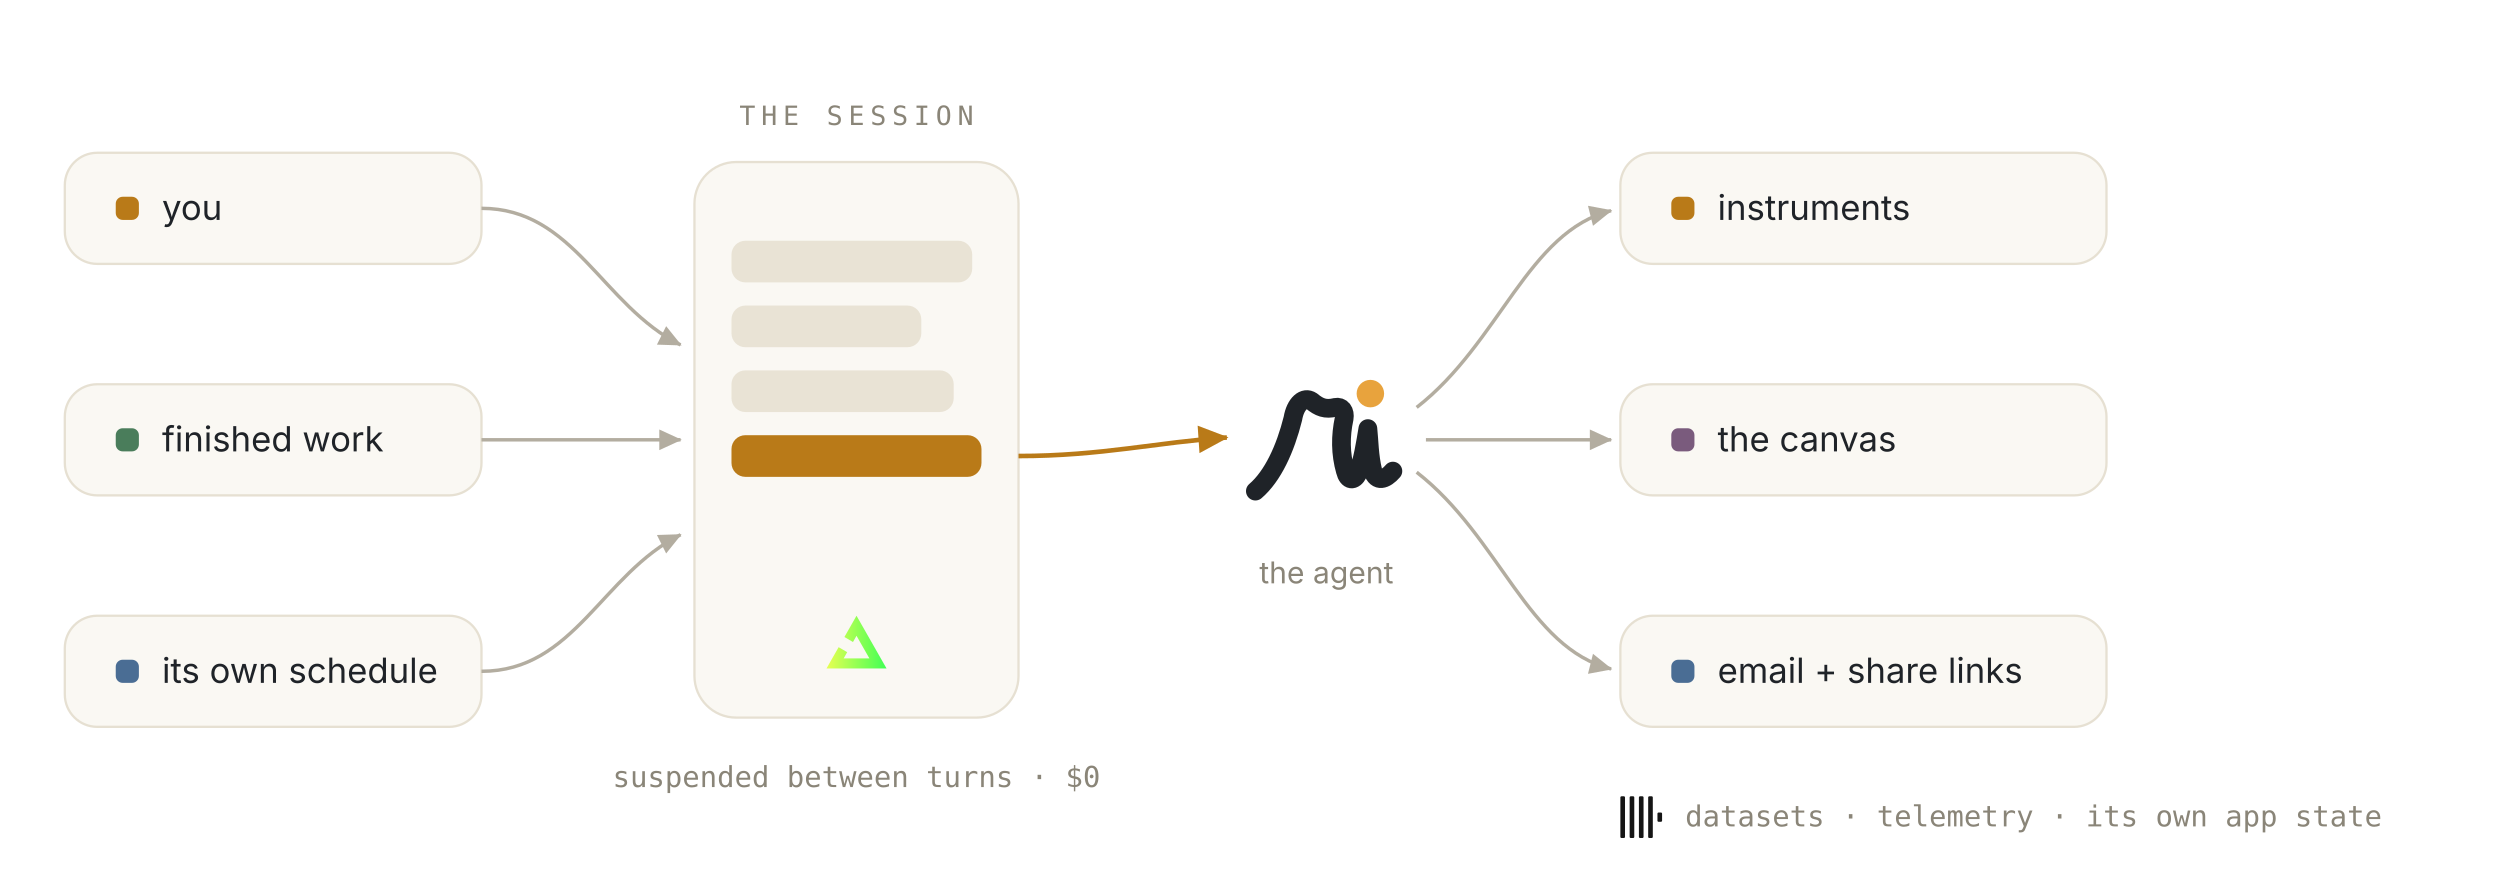
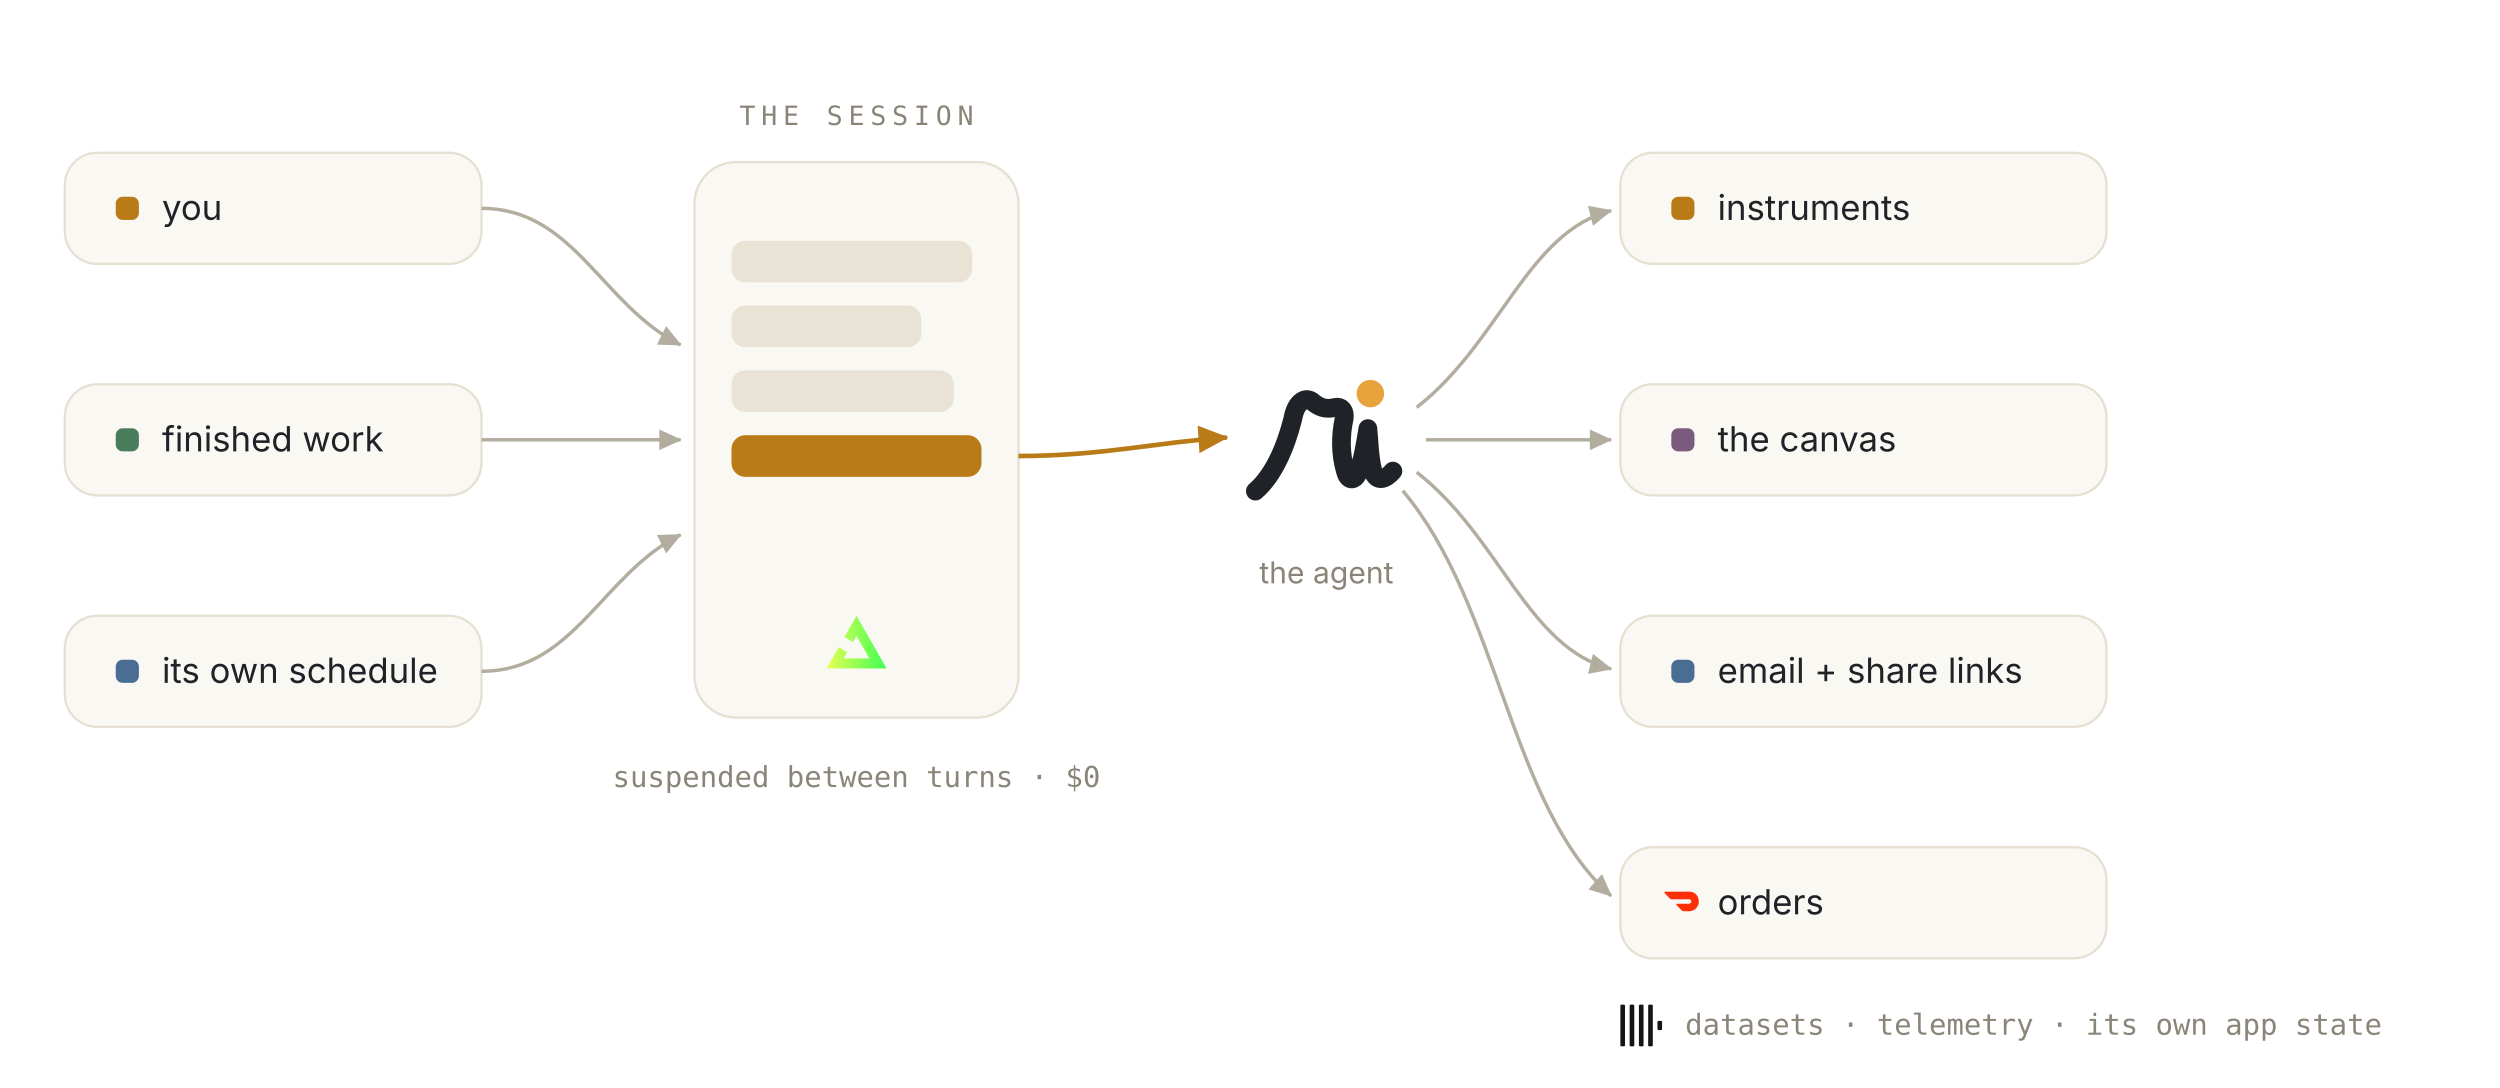
- <svg xmlns="http://www.w3.org/2000/svg" viewBox="0 0 1080 380" width="1080" height="380" role="img" aria-label="The harness: you, finished work, and the agent's own schedule write into the session; the agent wakes to make instruments, the canvas, and email, on ClickHouse data">
+ <svg xmlns="http://www.w3.org/2000/svg" viewBox="0 0 1080 470" width="1080" height="470" role="img" aria-label="The harness: you, finished work, and the agent's own schedule write into the session; the agent wakes to make instruments, the canvas, email, and DoorDash orders, on ClickHouse data">
  <defs>
    <linearGradient id="trig" x1="1" y1="0" x2="0" y2="0">
      <stop offset="0" stop-color="#41FF54" />
      <stop offset="1" stop-color="#E7FF52" />
    </linearGradient>
    <marker id="arr" viewBox="0 0 8 8" refX="7" refY="4" markerWidth="7" markerHeight="7" orient="auto-start-reverse">
      <path d="M0 0.6 L7.4 4 L0 7.4 Z" fill="#b3ada0" />
    </marker>
    <marker id="arr-amber" viewBox="0 0 8 8" refX="7" refY="4" markerWidth="7" markerHeight="7" orient="auto-start-reverse">
      <path d="M0 0.6 L7.4 4 L0 7.4 Z" fill="#b97a18" />
    </marker>
  </defs>
  <g font-family="'Instrument Sans', -apple-system, 'Segoe UI', sans-serif" font-size="15" fill="#1f2328">
    <rect x="28" y="66" width="180" height="48" rx="14" fill="#faf8f3" stroke="#e6e0d2" />
    <rect x="50" y="85" width="10" height="10" rx="3" fill="#b97a18" />
    <text x="70" y="95">you</text>
    <rect x="28" y="166" width="180" height="48" rx="14" fill="#faf8f3" stroke="#e6e0d2" />
    <rect x="50" y="185" width="10" height="10" rx="3" fill="#4a7d5b" />
    <text x="70" y="195">finished work</text>
    <rect x="28" y="266" width="180" height="48" rx="14" fill="#faf8f3" stroke="#e6e0d2" />
    <rect x="50" y="285" width="10" height="10" rx="3" fill="#4a6d94" />
    <text x="70" y="295">its own schedule</text>
  </g>
  <g fill="none" stroke="#b3ada0" stroke-width="1.5">
    <path d="M 208 90 C 248 90, 260 132, 294 149" marker-end="url(#arr)" />
    <path d="M 208 190 C 240 190, 262 190, 294 190" marker-end="url(#arr)" />
    <path d="M 208 290 C 248 290, 260 248, 294 231" marker-end="url(#arr)" />
  </g>
  <text x="370" y="54" text-anchor="middle" font-size="11.5" letter-spacing="2.5" fill="#8a8578" font-family="ui-monospace, 'SF Mono', monospace">THE SESSION</text>
  <rect x="300" y="70" width="140" height="240" rx="18" fill="#faf8f3" stroke="#e6e0d2" />
  <g>
    <rect x="316" y="104" width="104" height="18" rx="6" fill="#e9e3d5" />
    <rect x="316" y="132" width="82" height="18" rx="6" fill="#e9e3d5" />
    <rect x="316" y="160" width="96" height="18" rx="6" fill="#e9e3d5" />
    <rect x="316" y="188" width="108" height="18" rx="6" fill="#b97a18" />
  </g>
  <g transform="translate(357, 266) scale(0.081)">
    <path fill-rule="evenodd" clip-rule="evenodd" fill="url(#trig)" d="M96.102 113.4L160.679 4.57764e-05L320.718 281.045H0.639L65.216 167.642L110.896 194.382L92.004 227.561H229.354L160.679 106.965L141.786 140.144L96.102 113.4Z" />
  </g>
  <text x="370" y="340" text-anchor="middle" font-size="12.5" fill="#8a8578" font-family="ui-monospace, 'SF Mono', monospace">suspended between turns · $0</text>
  <path d="M 440 197 C 476 197, 500 191, 530 189" fill="none" stroke="#b97a18" stroke-width="2" marker-end="url(#arr-amber)" />
  <g transform="translate(538, 156) scale(0.54)">
    <path d="M 8 104 C 22 92, 32 70, 38 46 C 40 34, 47 28, 53 32 C 59 37, 64 39, 72 37 C 77 36, 80 40, 79 46 C 76 60, 76 74, 80 88 C 82 96, 87 96, 90 90 C 94 79, 96 66, 98 54 C 99 63, 99 76, 102 88 C 105 97, 112 95, 118 88" fill="none" stroke="#1f2328" stroke-width="15" stroke-linecap="round" stroke-linejoin="round" />
    <circle cx="100" cy="26" r="11" fill="#e8a33d" />
  </g>
  <text x="573" y="252" text-anchor="middle" font-size="13" fill="#8a8578" font-family="'Instrument Sans', -apple-system, 'Segoe UI', sans-serif">the agent</text>
  <g fill="none" stroke="#b3ada0" stroke-width="1.5">
    <path d="M 612 176 C 648 148, 660 100, 696 91" marker-end="url(#arr)" />
    <path d="M 616 190 C 644 190, 668 190, 696 190" marker-end="url(#arr)" />
    <path d="M 612 204 C 648 232, 660 280, 696 289" marker-end="url(#arr)" />
+     <path d="M 606 212 C 648 262, 652 348, 696 387" marker-end="url(#arr)" />
  </g>
  <g font-family="'Instrument Sans', -apple-system, 'Segoe UI', sans-serif" font-size="15" fill="#1f2328">
    <rect x="700" y="66" width="210" height="48" rx="14" fill="#faf8f3" stroke="#e6e0d2" />
    <rect x="722" y="85" width="10" height="10" rx="3" fill="#b97a18" />
    <text x="742" y="95">instruments</text>
    <rect x="700" y="166" width="210" height="48" rx="14" fill="#faf8f3" stroke="#e6e0d2" />
    <rect x="722" y="185" width="10" height="10" rx="3" fill="#7a5b7d" />
    <text x="742" y="195">the canvas</text>
    <rect x="700" y="266" width="210" height="48" rx="14" fill="#faf8f3" stroke="#e6e0d2" />
    <rect x="722" y="285" width="10" height="10" rx="3" fill="#4a6d94" />
    <text x="742" y="295">email + share links</text>
+     <rect x="700" y="366" width="210" height="48" rx="14" fill="#faf8f3" stroke="#e6e0d2" />
+     <g transform="translate(719, 382) scale(0.62)">
+       <path fill="#FF3008" d="M23.071 8.409a6.09 6.09 0 00-5.396-3.228H.584A.589.589 0 00.17 6.184L3.894 9.93a1.752 1.752 0 001.242.516h12.049a1.554 1.554 0 11.031 3.108H8.91a.589.589 0 00-.415 1.003l3.725 3.747a1.75 1.75 0 001.242.516h3.757c4.887 0 8.584-5.225 5.852-10.413" />
+     </g>
+     <text x="742" y="395">orders</text>
  </g>
-   <g transform="translate(700, 344) scale(0.53)">
+   <g transform="translate(700, 434) scale(0.53)">
    <g fill="#151515">
      <rect width="3.78" height="34" rx="0.92" />
      <rect x="7.56" width="3.78" height="34" rx="0.92" />
      <rect x="15.11" width="3.78" height="34" rx="0.92" />
      <rect x="22.66" width="3.78" height="34" rx="0.92" />
      <rect x="30.22" y="13.22" width="3.78" height="7.56" rx="0.92" />
    </g>
  </g>
-   <text x="728" y="357" font-size="12.5" fill="#8a8578" font-family="ui-monospace, 'SF Mono', monospace">datasets · telemetry · its own app state</text>
+   <text x="728" y="447" font-size="12.5" fill="#8a8578" font-family="ui-monospace, 'SF Mono', monospace">datasets · telemetry · its own app state</text>
</svg>
